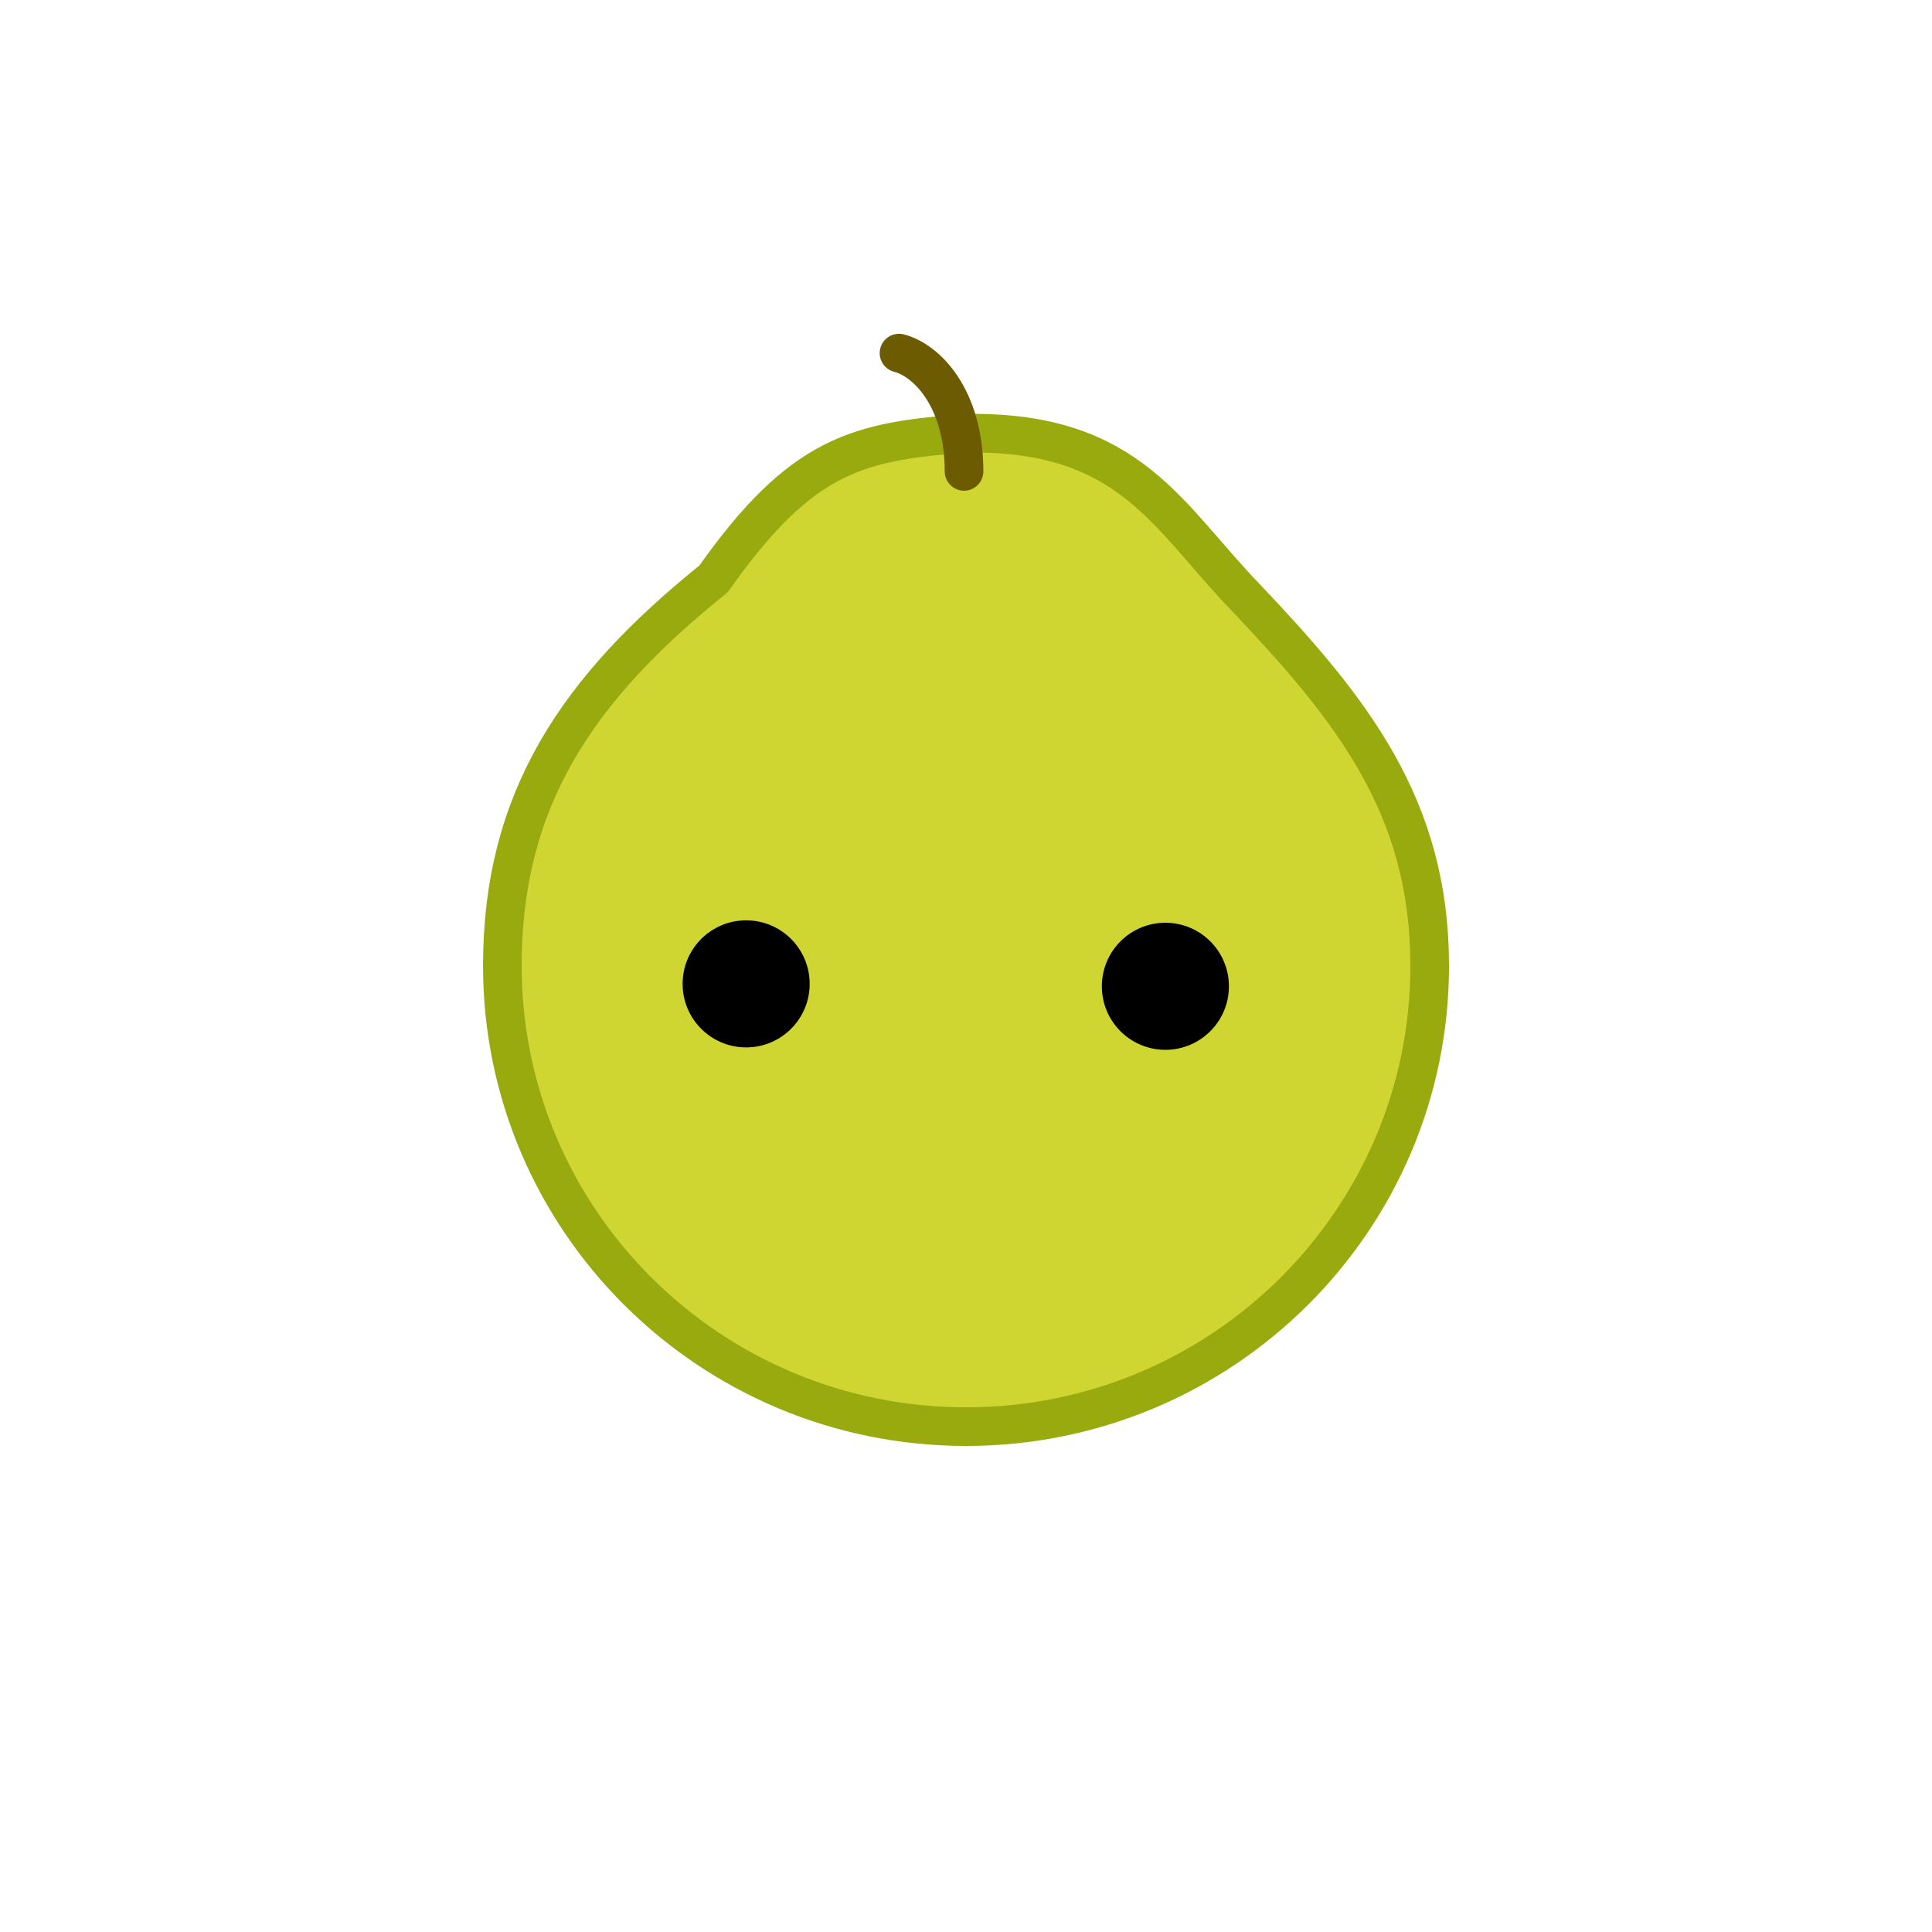
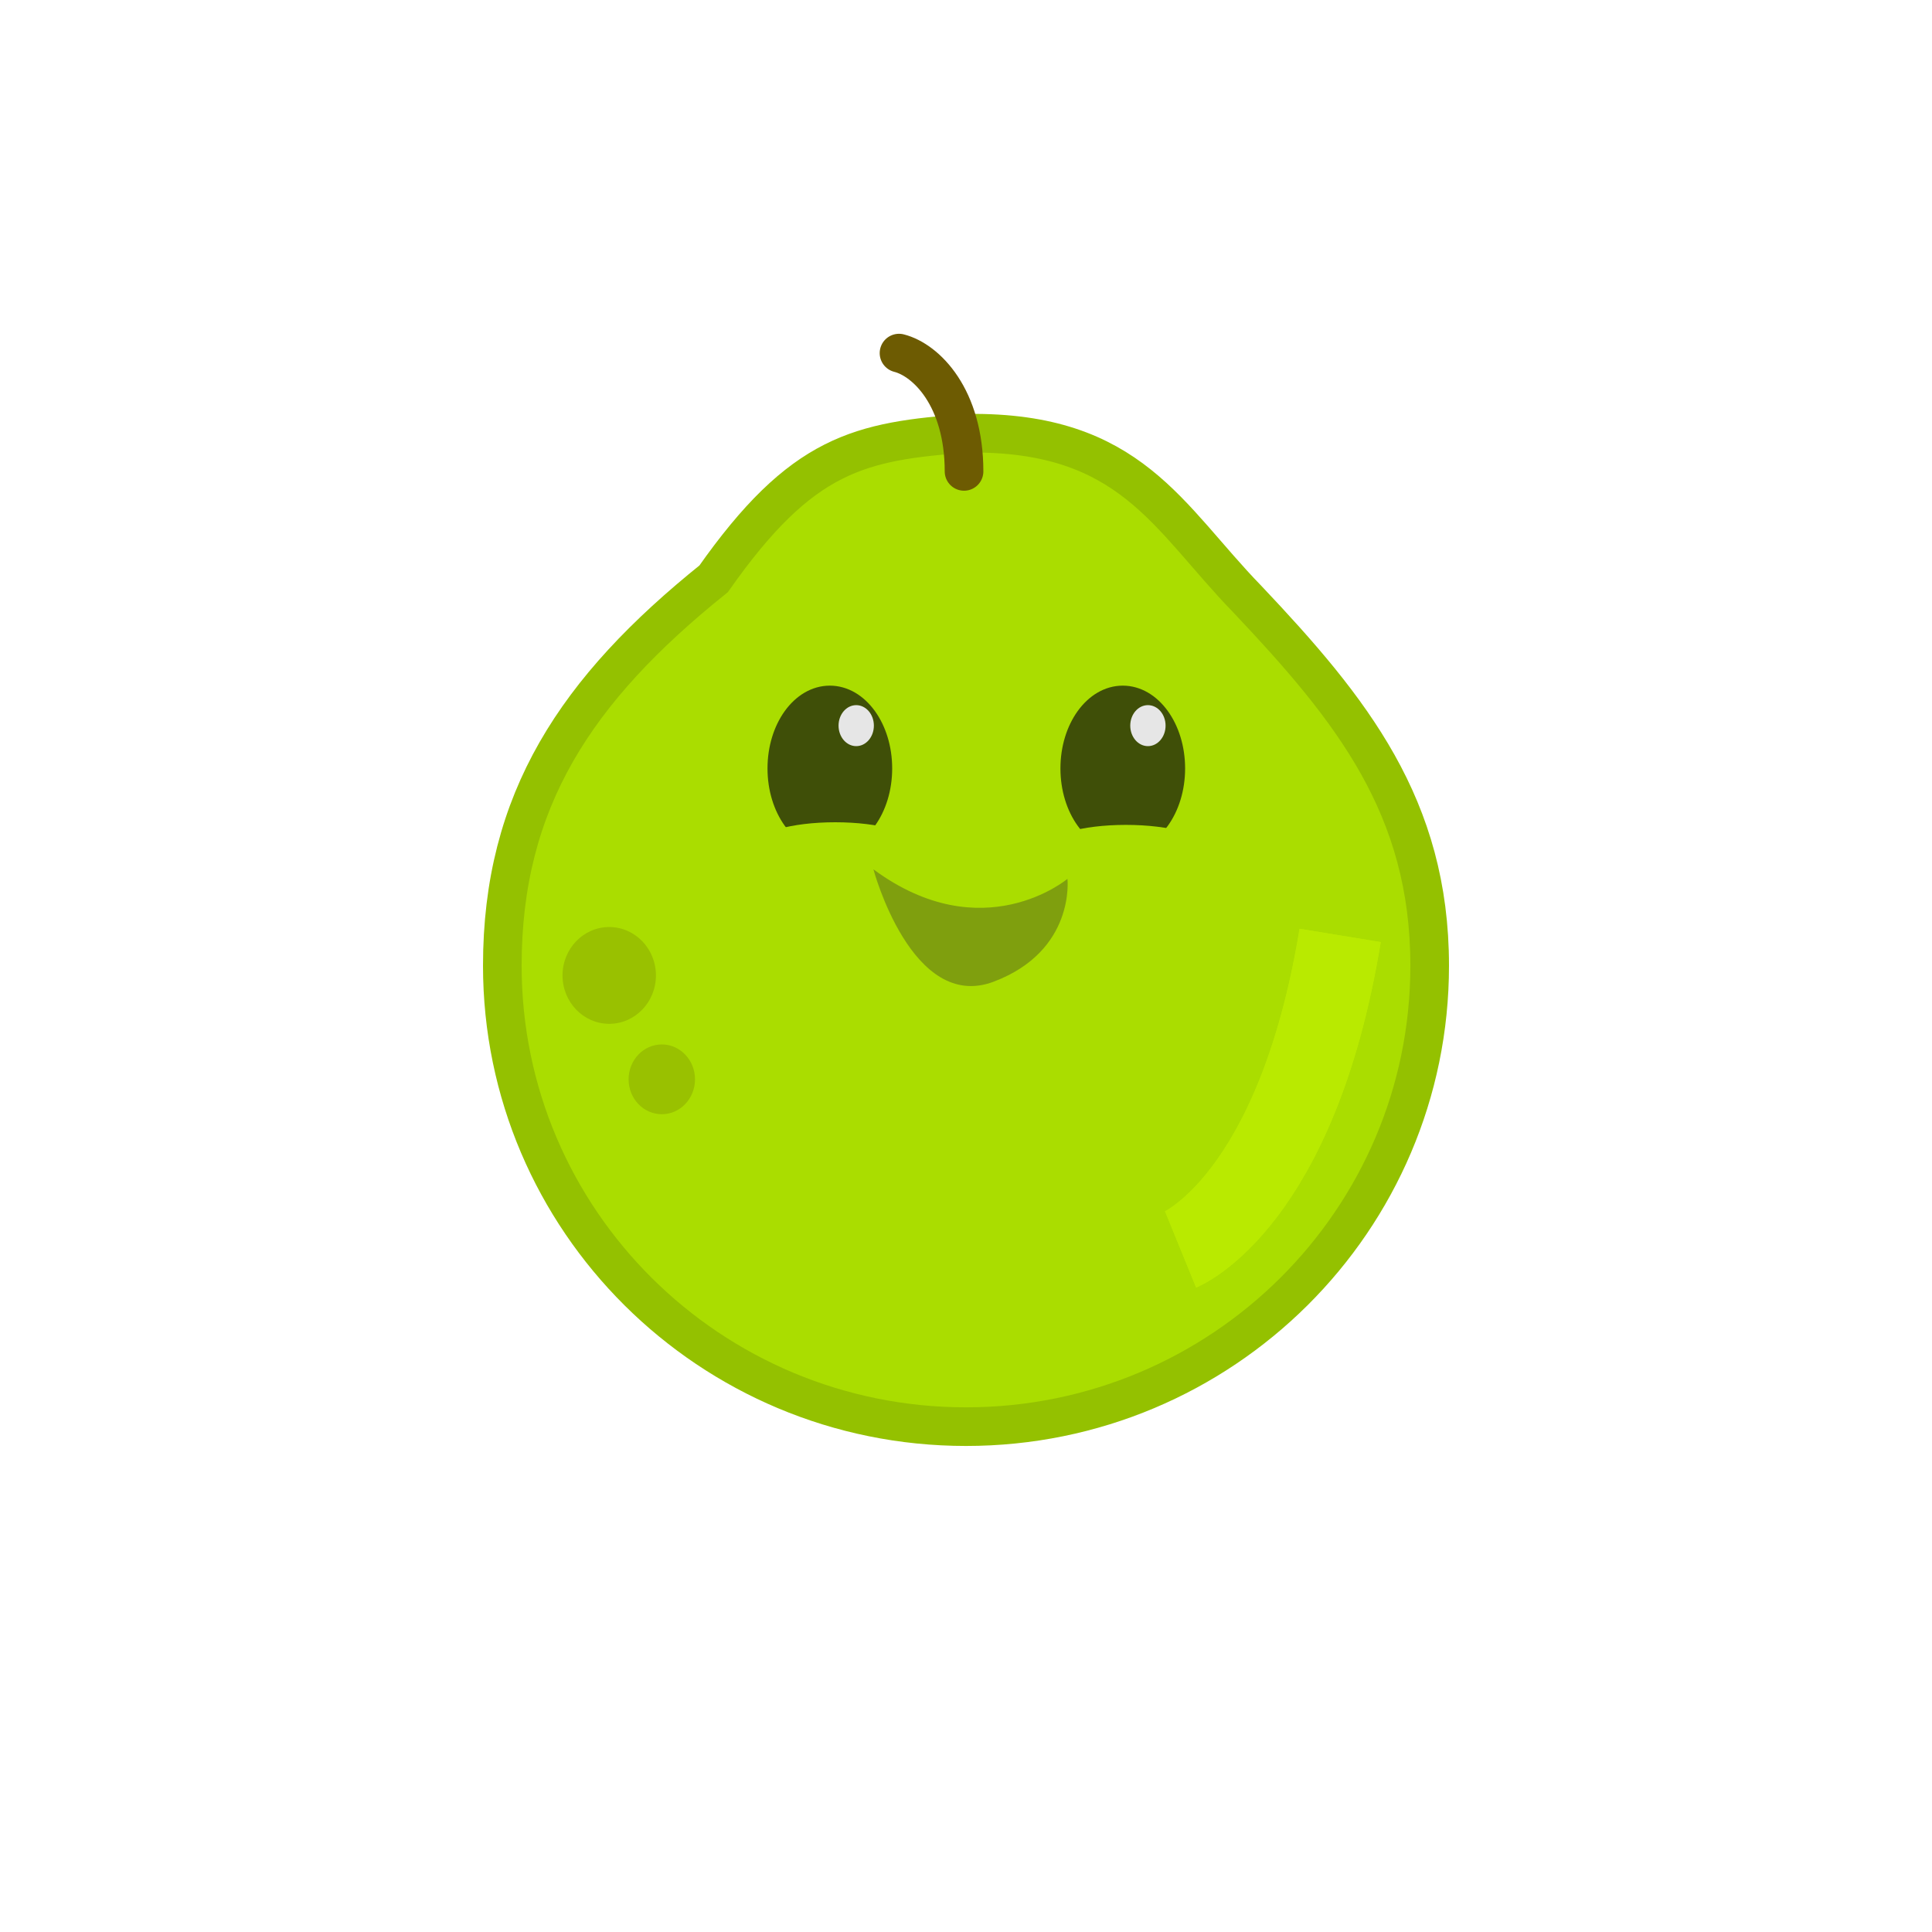
- <svg xmlns="http://www.w3.org/2000/svg" width="200" height="200" version="1.1" viewBox="0 0 200 200">
-   <g stroke-linecap="round" style="mix-blend-mode:normal">
-     <path d="m100.24 44.848c-11.284 0.801-17.2 2.046-26.362 15.07-14.25 11.443-21.875 22.943-21.875 40.048 4e-6 26.354 21.49 47.719 48 47.719 26.51-7e-5 48-21.365 48-47.719-1.2e-4 -16.424-8.044-26.493-18.869-37.935-8.269-8.506-12.055-17.375-28.894-17.184z" fill="#cfd632" stop-color="#000000" stroke="#99aa0f" stroke-linejoin="round" stroke-width="3.999" />
-     <path d="m99.797 48.798c0-7.635-3.904-11.524-6.731-12.245" fill="none" stroke="#6d5b02" stroke-width="4" />
+ <svg xmlns="http://www.w3.org/2000/svg" width="200" height="200" viewBox="0 0 200 200" version="1.1" id="svg8">
+   <defs id="defs2">
+     <linearGradient id="swatch5">
+       <stop style="stop-color:#9fc712;stop-opacity:1;" offset="0" id="stop5" />
+     </linearGradient>
+   </defs>
+   <g id="layer1" />
+   <g id="layer4" style="display:inline;mix-blend-mode:normal">
+     <path id="path5513" style="fill:#aadd00;fill-opacity:1;stroke:#94c100;stroke-width:3.999;stroke-linecap:square;stroke-linejoin:miter;stroke-miterlimit:4;stroke-dasharray:none;stroke-opacity:1;stop-color:#000000" d="M 100.237,44.848 C 88.953,45.649 83.037,46.895 73.875,59.919 59.625,71.362 52,82.862 52,99.967 c 4e-6,26.354 21.49,47.719 48,47.719 26.51,-7e-5 48,-21.365 48,-47.719 C 148,83.543 139.956,73.474 129.131,62.032 120.862,53.526 117.076,44.657 100.237,44.848 Z" />
+     <path style="fill:none;stroke:#6d5b02;stroke-width:4;stroke-linecap:round;stroke-linejoin:miter;stroke-miterlimit:4;stroke-dasharray:none;stroke-opacity:1" d="m 99.797,48.798 c 0,-7.635 -3.904,-11.524 -6.731,-12.245" id="path5555" />
+     <ellipse style="display:inline;mix-blend-mode:normal;fill:#3f4f08;fill-opacity:1;stroke:#3f4f08;stroke-width:1.896;stroke-linecap:round;stroke-linejoin:round;stroke-miterlimit:4;stroke-dasharray:none;stroke-dashoffset:0;stroke-opacity:1;paint-order:stroke fill markers" id="path1014-6-9" cx="85.905" cy="79.548" rx="5.505" ry="7.623" />
+     <ellipse style="display:inline;mix-blend-mode:normal;fill:#3f4f08;fill-opacity:1;stroke:#3f4f08;stroke-width:1.896;stroke-linecap:round;stroke-linejoin:round;stroke-miterlimit:4;stroke-dasharray:none;stroke-dashoffset:0;stroke-opacity:1;paint-order:stroke fill markers" id="path1014-6-9-7" cx="116.229" cy="79.548" rx="5.505" ry="7.623" />
+     <ellipse style="display:inline;mix-blend-mode:normal;fill:#e6e6e6;stroke-width:0.672;fill-opacity:1" id="path2-3" cx="88.635" cy="75.118" rx="1.828" ry="2.122" />
+     <ellipse style="display:inline;mix-blend-mode:normal;fill:#e6e6e6;fill-opacity:1;stroke-width:0.672" id="path2-3-9" cx="118.832" cy="75.118" rx="1.828" ry="2.122" />
+     <path style="display:inline;mix-blend-mode:normal;fill:#b9ea00;fill-opacity:1;stroke:#b9ea00;stroke-width:8.515;stroke-linecap:butt;stroke-linejoin:bevel;stroke-miterlimit:2.8;stroke-dasharray:none;stroke-dashoffset:2.917;stroke-opacity:1" d="M 138.732,96.835 C 134.21,124.446 122.213,129.342 122.213,129.342" id="path1-4" />
+     <path style="display:inline;mix-blend-mode:normal;fill:#7f9f0e;fill-opacity:1;stroke-width:10.111;stroke-miterlimit:2.8;stroke-dashoffset:2.917;stroke:none" d="m 90.415,89.992 c 11.317,8.354 20.086,0.986 20.086,0.986 0,0 0.841,7.438 -7.637,10.645 -8.478,3.207 -12.448,-11.632 -12.448,-11.632 z" id="path2" />
+     <ellipse style="opacity:1;fill:#99c100;fill-opacity:1;stroke:none;stroke-width:2.964;stroke-miterlimit:2.8;stroke-dashoffset:2.917;stroke-opacity:1" id="path1" cx="63.067" cy="100.976" rx="4.835" ry="5.01" />
+     <ellipse style="display:inline;mix-blend-mode:normal;fill:#99c100;fill-opacity:1;stroke:none;stroke-width:2.122;stroke-miterlimit:2.8;stroke-dashoffset:2.917;stroke-opacity:1" id="path1-3" cx="68.51" cy="111.732" rx="3.437" ry="3.612" />
+     <path style="display:inline;mix-blend-mode:normal;fill:#b9ea00;fill-opacity:1;stroke:#b9ea00;stroke-width:8.515;stroke-linecap:butt;stroke-linejoin:bevel;stroke-miterlimit:2.8;stroke-dasharray:none;stroke-dashoffset:2.917;stroke-opacity:1" d="M 138.732,96.835 C 134.21,124.446 122.213,129.342 122.213,129.342" id="path3" />
+     <ellipse style="opacity:1;fill:#aadd00;fill-opacity:1;stroke:none;stroke-width:1.819;stroke-miterlimit:2.8;stroke-dashoffset:2.917" id="path4" cx="116.555" cy="87.769" rx="8.275" ry="2.377" />
+     <ellipse style="display:inline;mix-blend-mode:normal;fill:#aadd00;fill-opacity:1;stroke:none;stroke-width:1.819;stroke-miterlimit:2.8;stroke-dashoffset:2.917" id="path4-7" cx="86.464" cy="87.497" rx="8.275" ry="2.377" />
  </g>
-   <g fill="#000000" style="mix-blend-mode:normal">
-     <circle cx="120.64" cy="102.1" r="6.577" />
-     <circle cx="77.24" cy="101.85" r="6.577" style="mix-blend-mode:normal" />
-   </g>
-   <g display="none" fill="none" stroke="#000000" stroke-linecap="round" stroke-width="8" style="mix-blend-mode:normal">
-     <path d="m72.932 101.6 10.763 4.261" />
-     <path d="m127 101.5-10.763 4.261" />
+   <g id="layer2" style="display:inline;mix-blend-mode:normal" />
+   <g id="layer3" style="display:none;mix-blend-mode:normal">
+     <path style="fill:none;stroke:#000000;stroke-width:8;stroke-linecap:round;stroke-linejoin:miter;stroke-miterlimit:4;stroke-dasharray:none;stroke-opacity:1" d="m 72.932,101.605 10.763,4.261" id="path930" />
+     <path style="fill:none;stroke:#000000;stroke-width:8;stroke-linecap:round;stroke-linejoin:miter;stroke-miterlimit:4;stroke-dasharray:none;stroke-opacity:1" d="m 127.004,101.498 -10.763,4.261" id="path930-3" />
  </g>
</svg>
